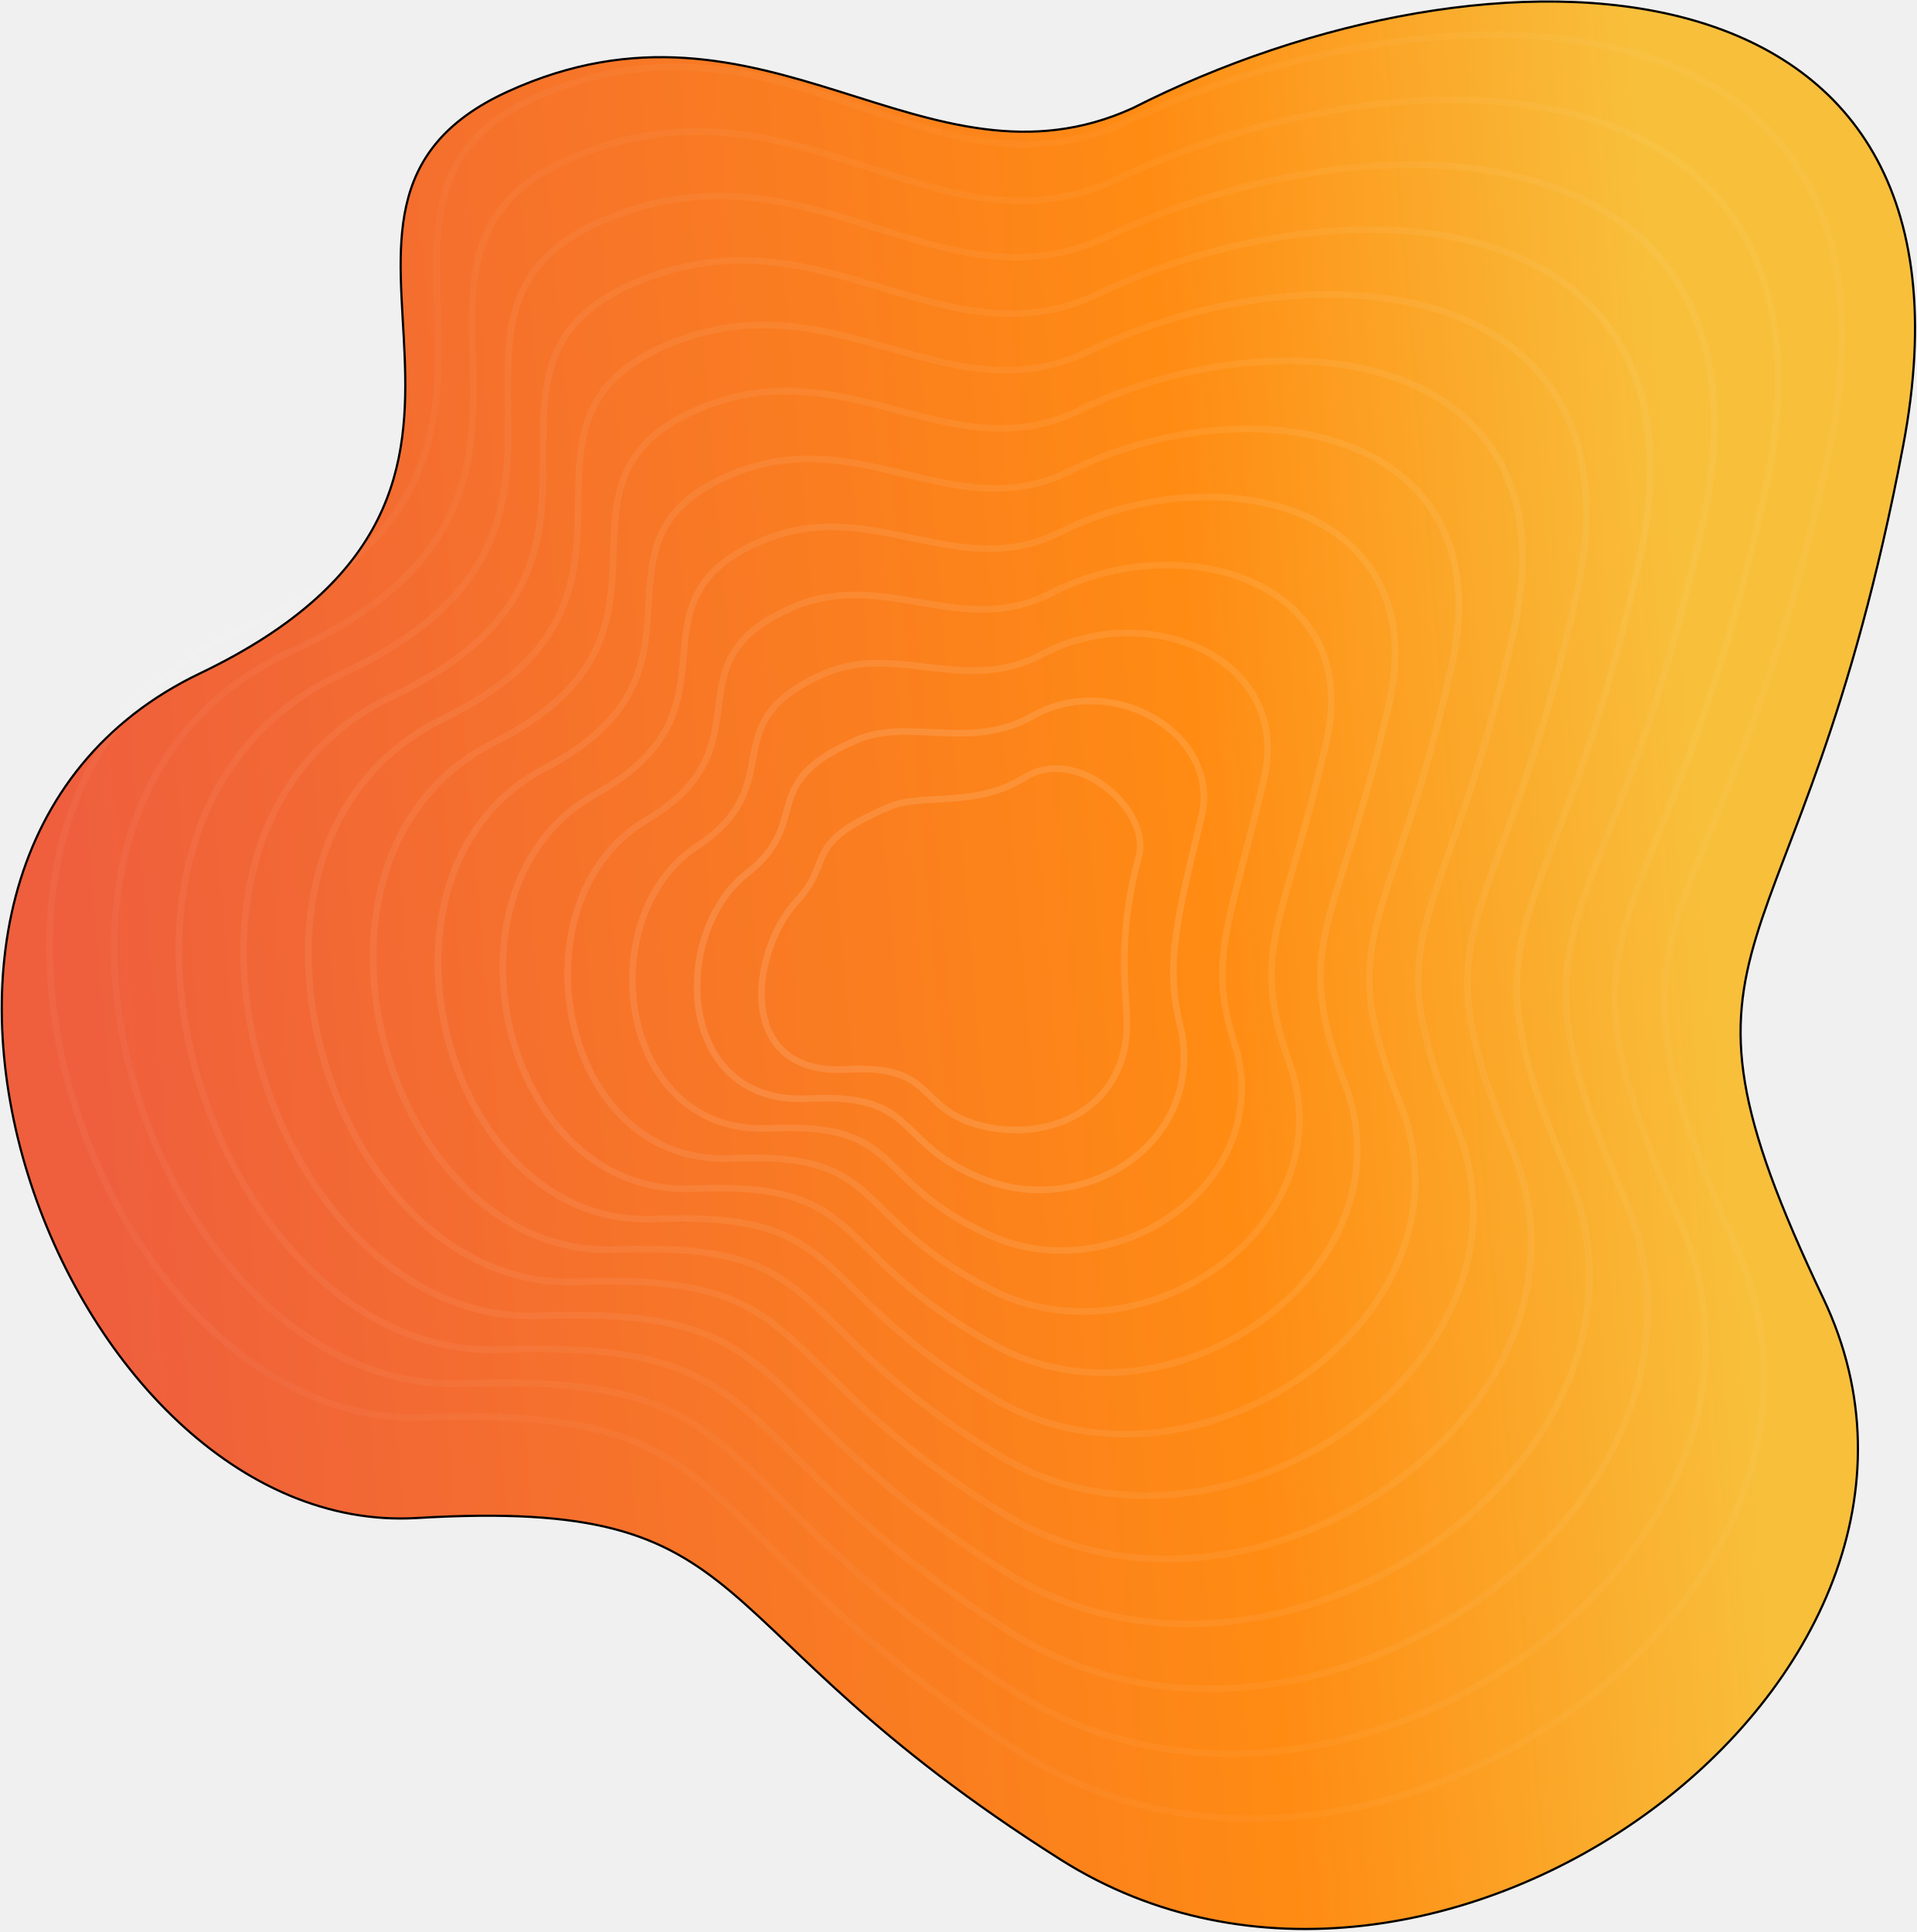
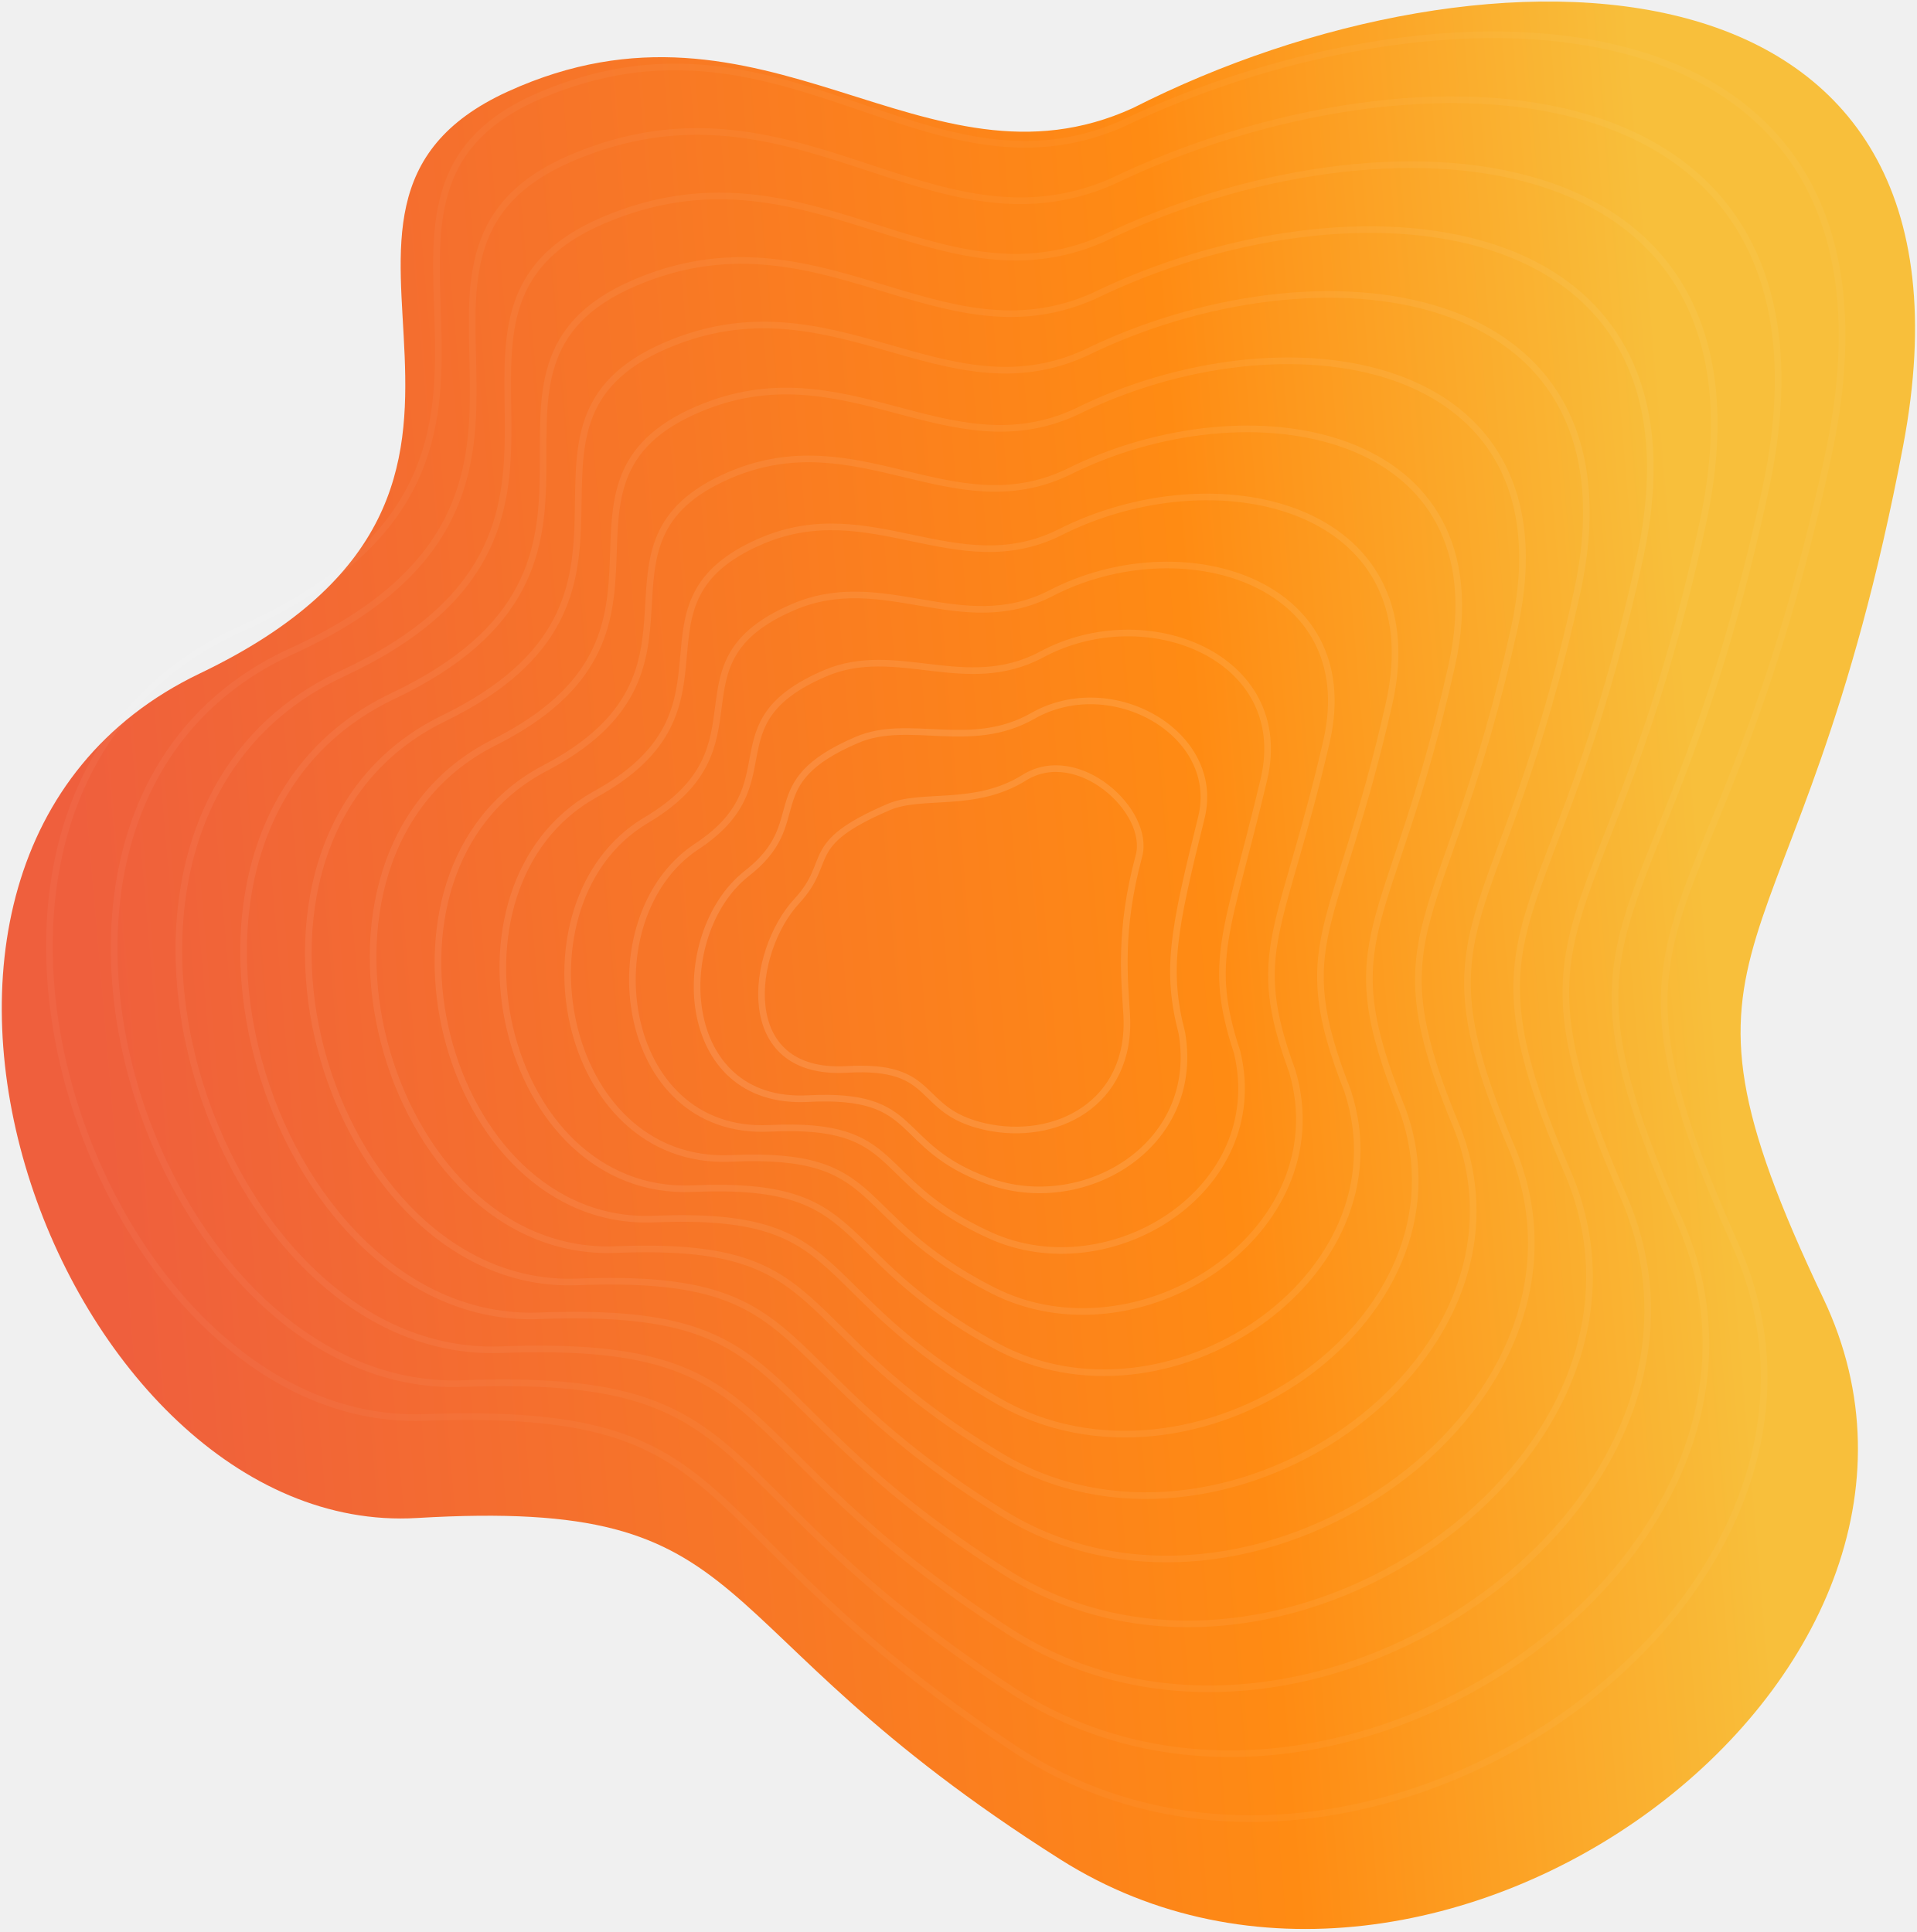
<svg xmlns="http://www.w3.org/2000/svg" width="868" height="875" viewBox="0 0 868 875" fill="none">
-   <path d="M861.73 201.874C905.436 -28.528 673.43 -32.652 512.913 48.96C418.873 91.871 346.343 -11.743 229.854 41.496C113.364 94.736 268.449 219.769 90.513 304.99C-87.423 390.212 27.923 697.006 188.754 687.502C349.584 677.998 309.792 734.44 480.208 842.19C650.623 949.94 907.346 759.913 825.6 588.083C743.854 416.253 814.419 451.287 861.73 201.874Z" fill="url(#paint0_linear_6035_23493)" stroke="black" />
+   <path d="M861.73 201.874C905.436 -28.528 673.43 -32.652 512.913 48.96C418.873 91.871 346.343 -11.743 229.854 41.496C113.364 94.736 268.449 219.769 90.513 304.99C-87.423 390.212 27.923 697.006 188.754 687.502C349.584 677.998 309.792 734.44 480.208 842.19C650.623 949.94 907.346 759.913 825.6 588.083C743.854 416.253 814.419 451.287 861.73 201.874Z" fill="url(#paint0_linear_6035_23493)" stroke="none" />
  <defs>
    <linearGradient id="paint0_linear_6035_23493" x1="750.695" y1="156.314" x2="20.449" y2="219.685" gradientUnits="userSpaceOnUse">
      <stop stop-color="#F8BF3B" />
      <stop offset="0.305" stop-color="#FF8B13" />
      <stop offset="1" stop-color="#EF5F3D" />
    </linearGradient>
  </defs>
  <g opacity="0.12">
    <path opacity="0.3" d="M827.842 206.092C873.551 -6.781 658.122 -15.726 507.2 56.477C418.891 94.229 353.812 -3.537 244.419 43.306C135.026 90.148 276.318 209.613 109.136 284.783C-58.047 359.952 42.299 647.235 191.913 641.962C341.526 636.69 303.31 688.197 459.227 791.959C615.144 895.722 857.84 725.021 785.713 563.74C713.586 402.459 778.36 436.532 827.842 206.092Z" stroke="white" stroke-width="3" />
    <path d="M515.683 387.751C521.201 367.408 488.09 337.02 463.757 352.212C441.475 366.124 417.553 358.993 402.397 365.497C362.497 382.62 377.939 389.57 360.735 408.161C339.8 430.785 332.452 487.28 383.418 484.334C425.334 481.911 413.969 502.994 445.878 510.2C477.787 517.407 512.495 499.994 510.158 459.568C509.281 444.387 506.492 421.631 515.683 387.751Z" stroke="white" stroke-width="3" />
    <path opacity="0.35" d="M799.409 221.592C841.465 26.221 642.609 15.326 503.196 82.347C420.889 117.931 359.552 28.405 258.726 71.58C155.65 115.721 285.502 224.958 131.953 294.984C-21.934 365.377 68.622 631.678 209.267 626.617C349.09 621.604 313.315 670.345 457.959 765.33C602.602 860.315 826.391 703.548 760.608 553.254C694.958 405.255 753.59 434.162 799.409 221.592Z" stroke="white" stroke-width="3" />
    <path opacity="0.4" d="M770.976 237.083C809.378 59.215 627.097 46.371 499.192 108.209C422.888 141.626 365.292 60.34 273.033 99.848C176.275 141.287 294.685 240.295 154.771 305.178C14.179 370.793 94.945 616.114 226.622 611.265C356.654 606.51 323.32 652.486 456.69 738.693C590.06 824.9 794.941 682.069 735.503 542.762C676.33 408.044 728.82 431.785 770.976 237.083Z" stroke="white" stroke-width="3" />
    <path opacity="0.45" d="M742.543 252.584C777.291 92.219 611.585 77.425 495.187 134.08C424.886 165.33 371.031 92.283 287.339 128.124C196.899 166.861 303.868 255.641 177.589 315.38C50.292 376.219 121.267 600.559 243.977 595.921C364.218 591.425 333.325 634.635 455.422 712.064C577.518 789.494 763.491 660.598 710.397 532.277C657.702 410.842 704.05 429.416 742.543 252.584Z" stroke="white" stroke-width="3" />
    <path opacity="0.5" d="M714.109 268.079C745.204 125.217 596.072 108.474 491.183 159.947C426.884 189.029 376.771 124.222 301.646 156.396C217.523 192.431 313.051 270.982 200.406 325.577C86.405 381.639 147.59 584.999 261.331 580.572C371.782 576.336 343.33 616.78 454.153 685.431C564.976 754.082 732.041 639.122 685.292 521.789C639.073 413.635 679.279 427.043 714.109 268.079Z" stroke="white" stroke-width="3" />
    <path opacity="0.55" d="M685.716 284.28C713.157 158.921 580.6 140.229 487.218 186.518C428.921 213.434 382.55 156.866 315.992 185.372C238.187 218.706 322.275 287.028 223.264 336.48C122.558 387.765 173.952 570.144 278.725 565.929C379.386 561.952 353.375 599.63 452.924 659.503C552.474 719.377 700.63 618.352 660.226 512.005C620.485 417.133 654.549 425.375 685.716 284.28Z" stroke="white" stroke-width="3" />
    <path opacity="0.6" d="M657.37 301.307C681.157 193.45 565.175 172.809 483.301 213.915C431.007 238.663 388.377 190.335 330.386 215.175C258.898 245.806 331.545 303.9 246.169 348.208C158.758 394.716 200.362 556.115 296.167 552.111C387.037 548.393 363.467 583.305 451.743 634.401C540.019 685.496 669.268 598.407 635.208 503.047C601.944 421.457 629.866 424.532 657.37 301.307Z" stroke="white" stroke-width="3" />
    <path opacity="0.65" d="M629.031 318.376C649.164 228.022 549.755 205.431 479.39 241.355C433.098 263.936 394.21 223.847 344.786 245.019C279.616 272.949 340.822 320.814 269.08 359.979C194.964 401.71 226.777 542.128 313.615 538.336C394.694 534.877 373.565 567.023 450.568 609.341C527.571 651.658 637.911 578.504 610.196 494.131C583.409 425.823 605.189 423.732 629.031 318.376Z" stroke="white" stroke-width="3" />
    <path opacity="0.7" d="M600.689 335.517C617.169 262.666 534.335 238.125 475.478 268.866C435.188 289.28 400.042 257.43 359.184 274.936C300.332 300.164 350.097 337.8 291.989 371.822C231.169 408.776 253.192 528.213 331.061 524.633C402.35 521.432 383.662 550.813 449.391 584.353C515.12 617.893 606.553 558.674 585.182 485.288C564.873 430.261 580.51 423.004 600.689 335.517Z" stroke="white" stroke-width="3" />
    <path opacity="0.8" d="M572.344 352.749C585.169 297.401 518.91 270.912 471.561 296.47C437.274 314.716 405.869 291.106 373.579 304.945C321.043 327.471 359.368 354.878 314.895 383.757C267.369 415.934 279.602 514.391 348.503 511.021C410.001 508.08 393.754 534.695 448.21 559.457C502.666 584.219 575.19 538.935 560.164 476.536C546.332 434.791 555.828 422.368 572.344 352.749Z" stroke="white" stroke-width="3" />
    <path d="M544.01 370.135C553.182 332.289 503.497 303.85 467.656 324.226C439.371 340.305 411.708 324.934 387.985 335.106C341.767 354.93 368.651 372.109 337.812 395.844C303.582 423.244 306.024 500.72 365.958 497.562C417.665 494.88 403.859 518.729 447.041 534.713C490.224 550.697 543.84 519.349 535.158 467.936C527.804 439.473 531.157 421.884 544.01 370.135Z" stroke="white" stroke-width="3" />
  </g>
</svg>
